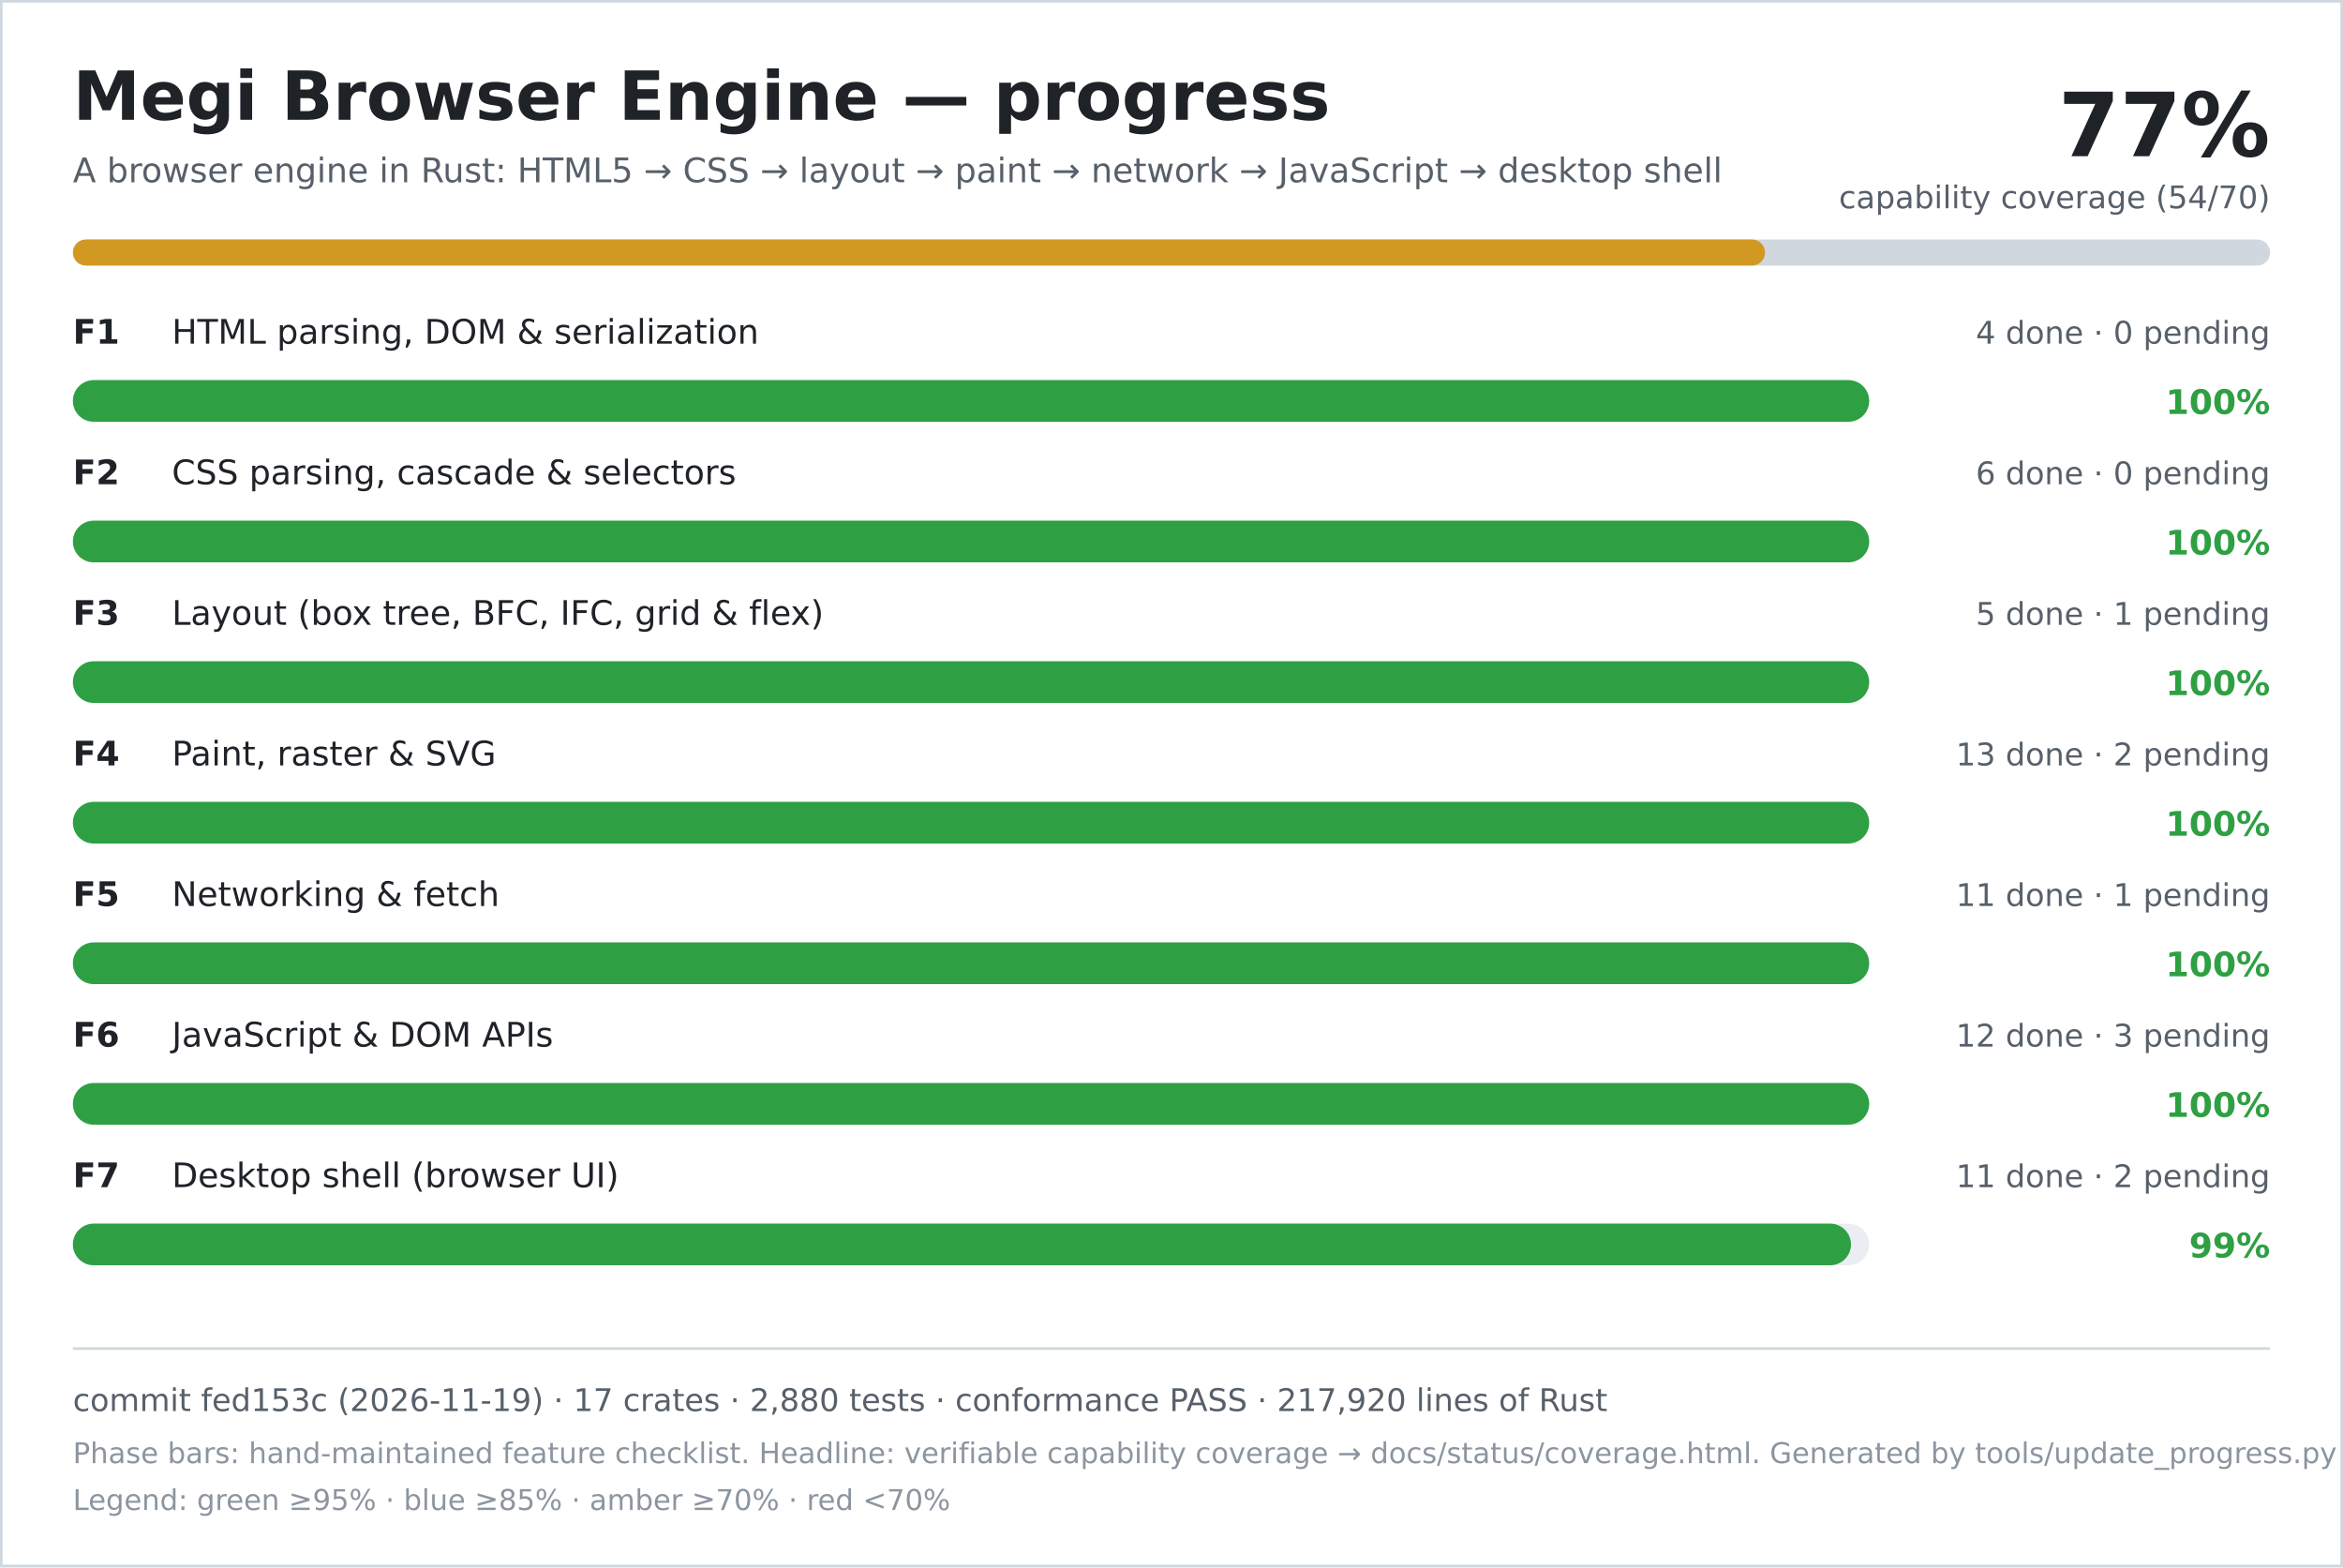
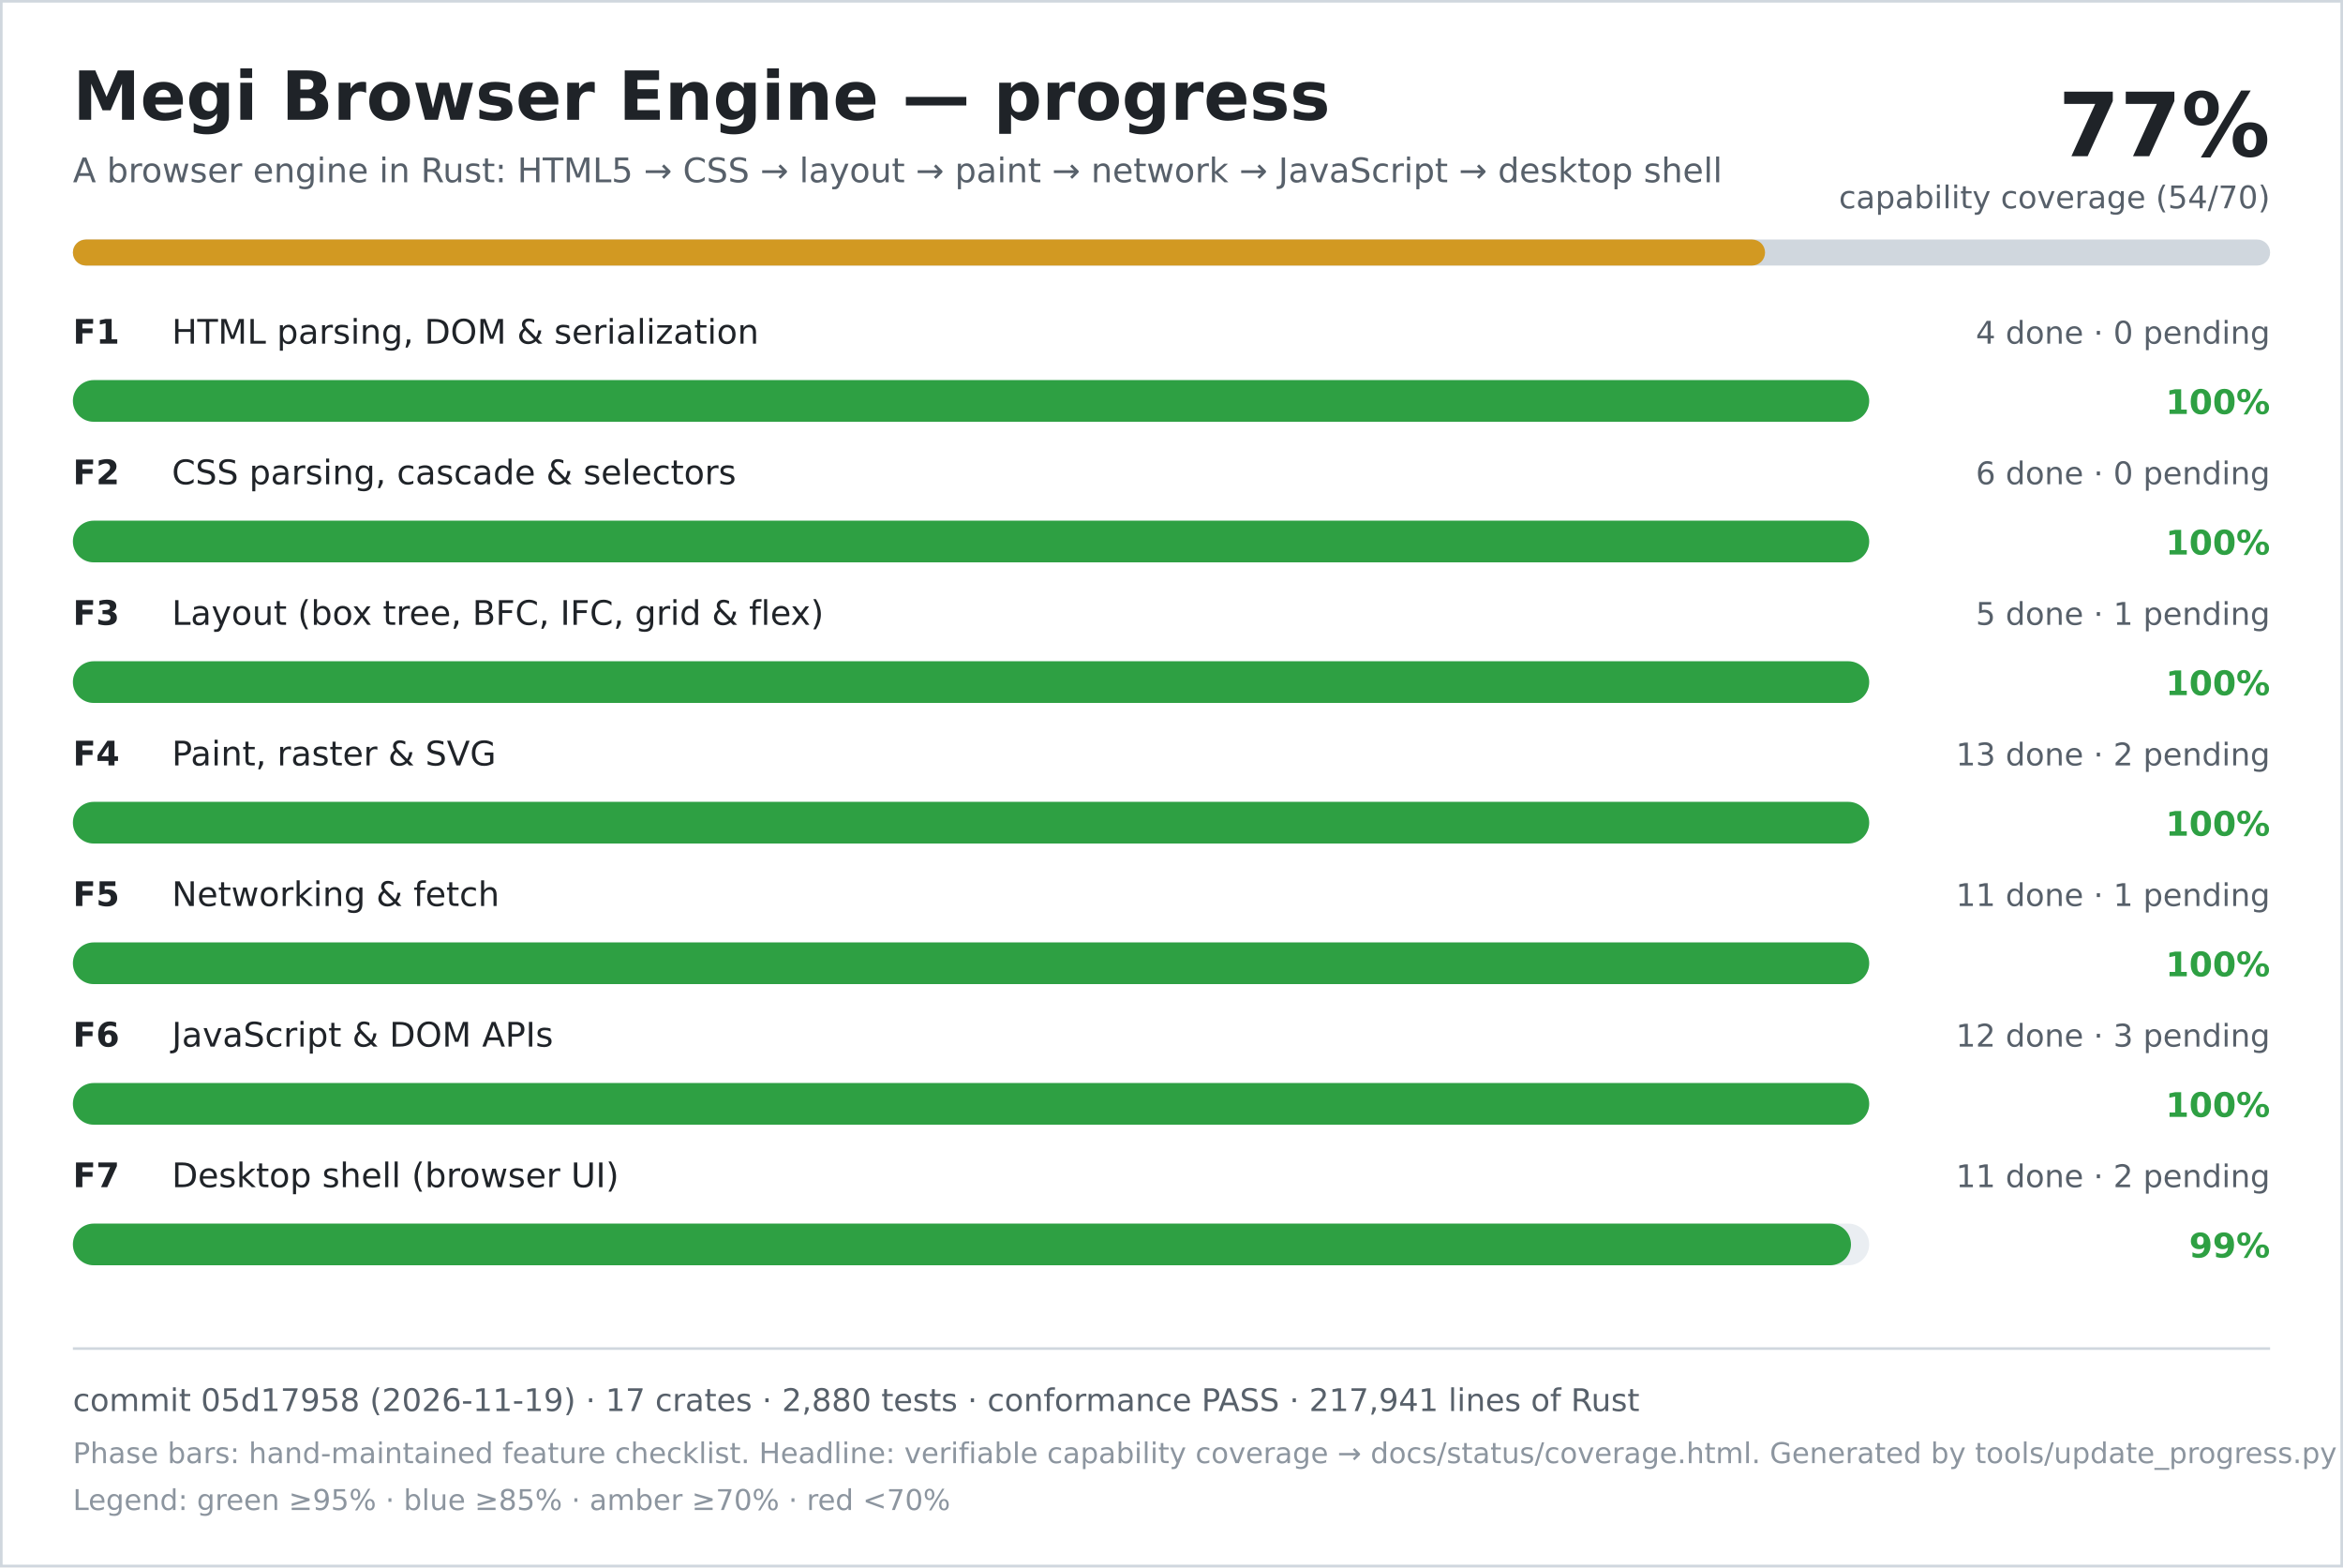
<svg xmlns="http://www.w3.org/2000/svg" width="900" height="602" viewBox="0 0 900 602" role="img" aria-labelledby="title desc">
  <rect width="900" height="602" fill="#ffffff" />
  <rect x="0.5" y="0.5" width="899" height="601" fill="none" stroke="#d0d7de" />
  <text x="28" y="46" font-family="DejaVu Sans, Verdana, sans-serif" font-size="26" font-weight="700" fill="#1f2328">Megi Browser Engine — progress</text>
  <text x="28" y="70" font-family="DejaVu Sans, Verdana, sans-serif" font-size="13" fill="#57606a">A browser engine in Rust: HTML5 → CSS → layout → paint → network → JavaScript → desktop shell</text>
  <text x="872" y="60" text-anchor="end" font-family="DejaVu Sans, Verdana, sans-serif" font-size="34" font-weight="700" fill="#1f2328">77%</text>
  <text x="872" y="80" text-anchor="end" font-family="DejaVu Sans, Verdana, sans-serif" font-size="12" fill="#57606a">capability coverage (54/70)</text>
  <rect x="28" y="92" width="844" height="10" rx="5" fill="#d0d7de" />
  <rect x="28" y="92" width="650" height="10" rx="5" fill="#d29922" />
  <text x="28" y="132" font-family="DejaVu Sans, Verdana, sans-serif" font-size="13" font-weight="700" fill="#1f2328">F1</text>
  <text x="66" y="132" font-family="DejaVu Sans, Verdana, sans-serif" font-size="13" fill="#1f2328">HTML parsing, DOM &amp; serialization</text>
  <text x="872" y="132" text-anchor="end" font-family="DejaVu Sans, Verdana, sans-serif" font-size="12" fill="#57606a">4 done · 0 pending</text>
  <rect x="28" y="146" width="690" height="16" rx="8" fill="#eaeef2" />
  <rect x="28" y="146" width="690" height="16" rx="8" fill="#2ea043" />
  <text x="872" y="159" text-anchor="end" font-family="DejaVu Sans, Verdana, sans-serif" font-size="13" font-weight="700" fill="#2ea043">100%</text>
  <text x="28" y="186" font-family="DejaVu Sans, Verdana, sans-serif" font-size="13" font-weight="700" fill="#1f2328">F2</text>
  <text x="66" y="186" font-family="DejaVu Sans, Verdana, sans-serif" font-size="13" fill="#1f2328">CSS parsing, cascade &amp; selectors</text>
  <text x="872" y="186" text-anchor="end" font-family="DejaVu Sans, Verdana, sans-serif" font-size="12" fill="#57606a">6 done · 0 pending</text>
  <rect x="28" y="200" width="690" height="16" rx="8" fill="#eaeef2" />
  <rect x="28" y="200" width="690" height="16" rx="8" fill="#2ea043" />
  <text x="872" y="213" text-anchor="end" font-family="DejaVu Sans, Verdana, sans-serif" font-size="13" font-weight="700" fill="#2ea043">100%</text>
  <text x="28" y="240" font-family="DejaVu Sans, Verdana, sans-serif" font-size="13" font-weight="700" fill="#1f2328">F3</text>
  <text x="66" y="240" font-family="DejaVu Sans, Verdana, sans-serif" font-size="13" fill="#1f2328">Layout (box tree, BFC, IFC, grid &amp; flex)</text>
  <text x="872" y="240" text-anchor="end" font-family="DejaVu Sans, Verdana, sans-serif" font-size="12" fill="#57606a">5 done · 1 pending</text>
  <rect x="28" y="254" width="690" height="16" rx="8" fill="#eaeef2" />
  <rect x="28" y="254" width="690" height="16" rx="8" fill="#2ea043" />
  <text x="872" y="267" text-anchor="end" font-family="DejaVu Sans, Verdana, sans-serif" font-size="13" font-weight="700" fill="#2ea043">100%</text>
  <text x="28" y="294" font-family="DejaVu Sans, Verdana, sans-serif" font-size="13" font-weight="700" fill="#1f2328">F4</text>
  <text x="66" y="294" font-family="DejaVu Sans, Verdana, sans-serif" font-size="13" fill="#1f2328">Paint, raster &amp; SVG</text>
  <text x="872" y="294" text-anchor="end" font-family="DejaVu Sans, Verdana, sans-serif" font-size="12" fill="#57606a">13 done · 2 pending</text>
  <rect x="28" y="308" width="690" height="16" rx="8" fill="#eaeef2" />
  <rect x="28" y="308" width="690" height="16" rx="8" fill="#2ea043" />
  <text x="872" y="321" text-anchor="end" font-family="DejaVu Sans, Verdana, sans-serif" font-size="13" font-weight="700" fill="#2ea043">100%</text>
  <text x="28" y="348" font-family="DejaVu Sans, Verdana, sans-serif" font-size="13" font-weight="700" fill="#1f2328">F5</text>
  <text x="66" y="348" font-family="DejaVu Sans, Verdana, sans-serif" font-size="13" fill="#1f2328">Networking &amp; fetch</text>
  <text x="872" y="348" text-anchor="end" font-family="DejaVu Sans, Verdana, sans-serif" font-size="12" fill="#57606a">11 done · 1 pending</text>
  <rect x="28" y="362" width="690" height="16" rx="8" fill="#eaeef2" />
  <rect x="28" y="362" width="690" height="16" rx="8" fill="#2ea043" />
  <text x="872" y="375" text-anchor="end" font-family="DejaVu Sans, Verdana, sans-serif" font-size="13" font-weight="700" fill="#2ea043">100%</text>
  <text x="28" y="402" font-family="DejaVu Sans, Verdana, sans-serif" font-size="13" font-weight="700" fill="#1f2328">F6</text>
  <text x="66" y="402" font-family="DejaVu Sans, Verdana, sans-serif" font-size="13" fill="#1f2328">JavaScript &amp; DOM APIs</text>
  <text x="872" y="402" text-anchor="end" font-family="DejaVu Sans, Verdana, sans-serif" font-size="12" fill="#57606a">12 done · 3 pending</text>
  <rect x="28" y="416" width="690" height="16" rx="8" fill="#eaeef2" />
  <rect x="28" y="416" width="690" height="16" rx="8" fill="#2ea043" />
  <text x="872" y="429" text-anchor="end" font-family="DejaVu Sans, Verdana, sans-serif" font-size="13" font-weight="700" fill="#2ea043">100%</text>
  <text x="28" y="456" font-family="DejaVu Sans, Verdana, sans-serif" font-size="13" font-weight="700" fill="#1f2328">F7</text>
  <text x="66" y="456" font-family="DejaVu Sans, Verdana, sans-serif" font-size="13" fill="#1f2328">Desktop shell (browser UI)</text>
  <text x="872" y="456" text-anchor="end" font-family="DejaVu Sans, Verdana, sans-serif" font-size="12" fill="#57606a">11 done · 2 pending</text>
  <rect x="28" y="470" width="690" height="16" rx="8" fill="#eaeef2" />
  <rect x="28" y="470" width="683" height="16" rx="8" fill="#2ea043" />
  <text x="872" y="483" text-anchor="end" font-family="DejaVu Sans, Verdana, sans-serif" font-size="13" font-weight="700" fill="#2ea043">99%</text>
  <line x1="28" y1="518" x2="872" y2="518" stroke="#d0d7de" />
-   <text x="28" y="542" font-family="DejaVu Sans, Verdana, sans-serif" font-size="12" fill="#57606a">commit fed153c (2026-11-19) · 17 crates · 2,880 tests · conformance PASS · 217,920 lines of Rust</text>
+   <text x="28" y="542" font-family="DejaVu Sans, Verdana, sans-serif" font-size="12" fill="#57606a">commit 05d17958 (2026-11-19) · 17 crates · 2,880 tests · conformance PASS · 217,941 lines of Rust</text>
  <text x="28" y="562" font-family="DejaVu Sans, Verdana, sans-serif" font-size="11" fill="#8c959f">Phase bars: hand-maintained feature checklist. Headline: verifiable capability coverage → docs/status/coverage.html. Generated by tools/update_progress.py — do not edit.</text>
  <text x="28" y="580" font-family="DejaVu Sans, Verdana, sans-serif" font-size="11" fill="#8c959f">Legend: green ≥95% · blue ≥85% · amber ≥70% · red &lt;70%</text>
</svg>
